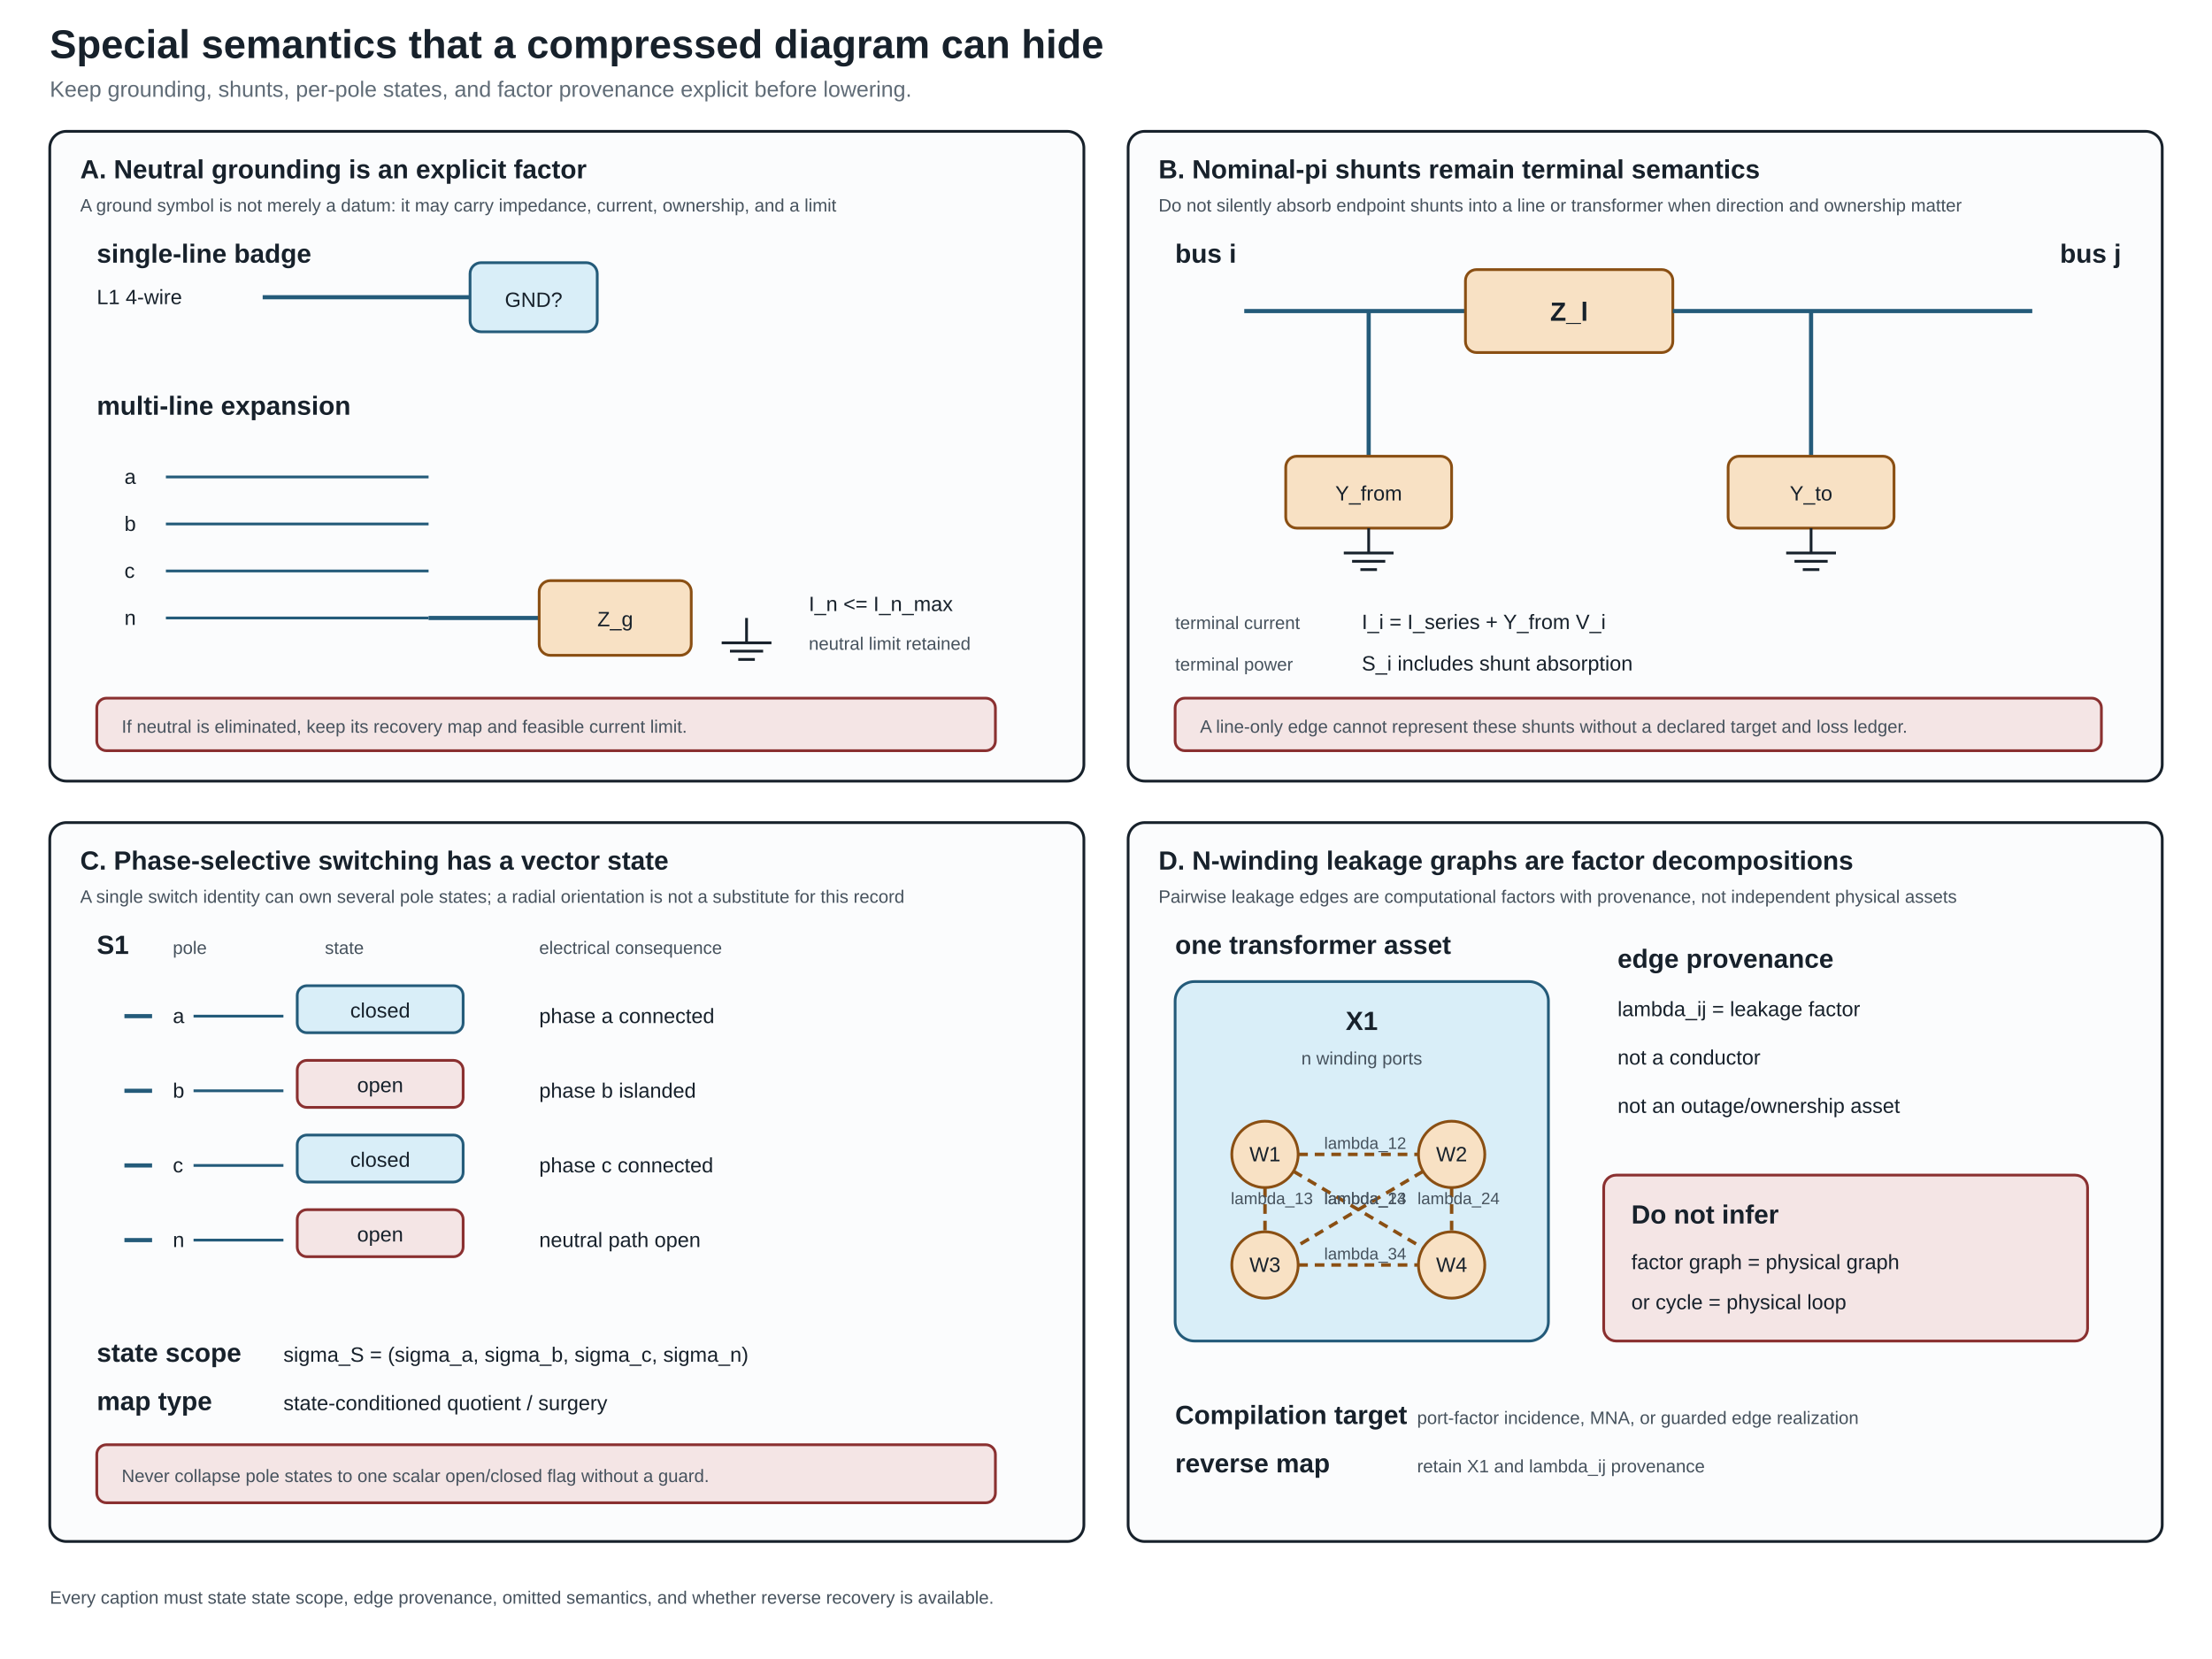
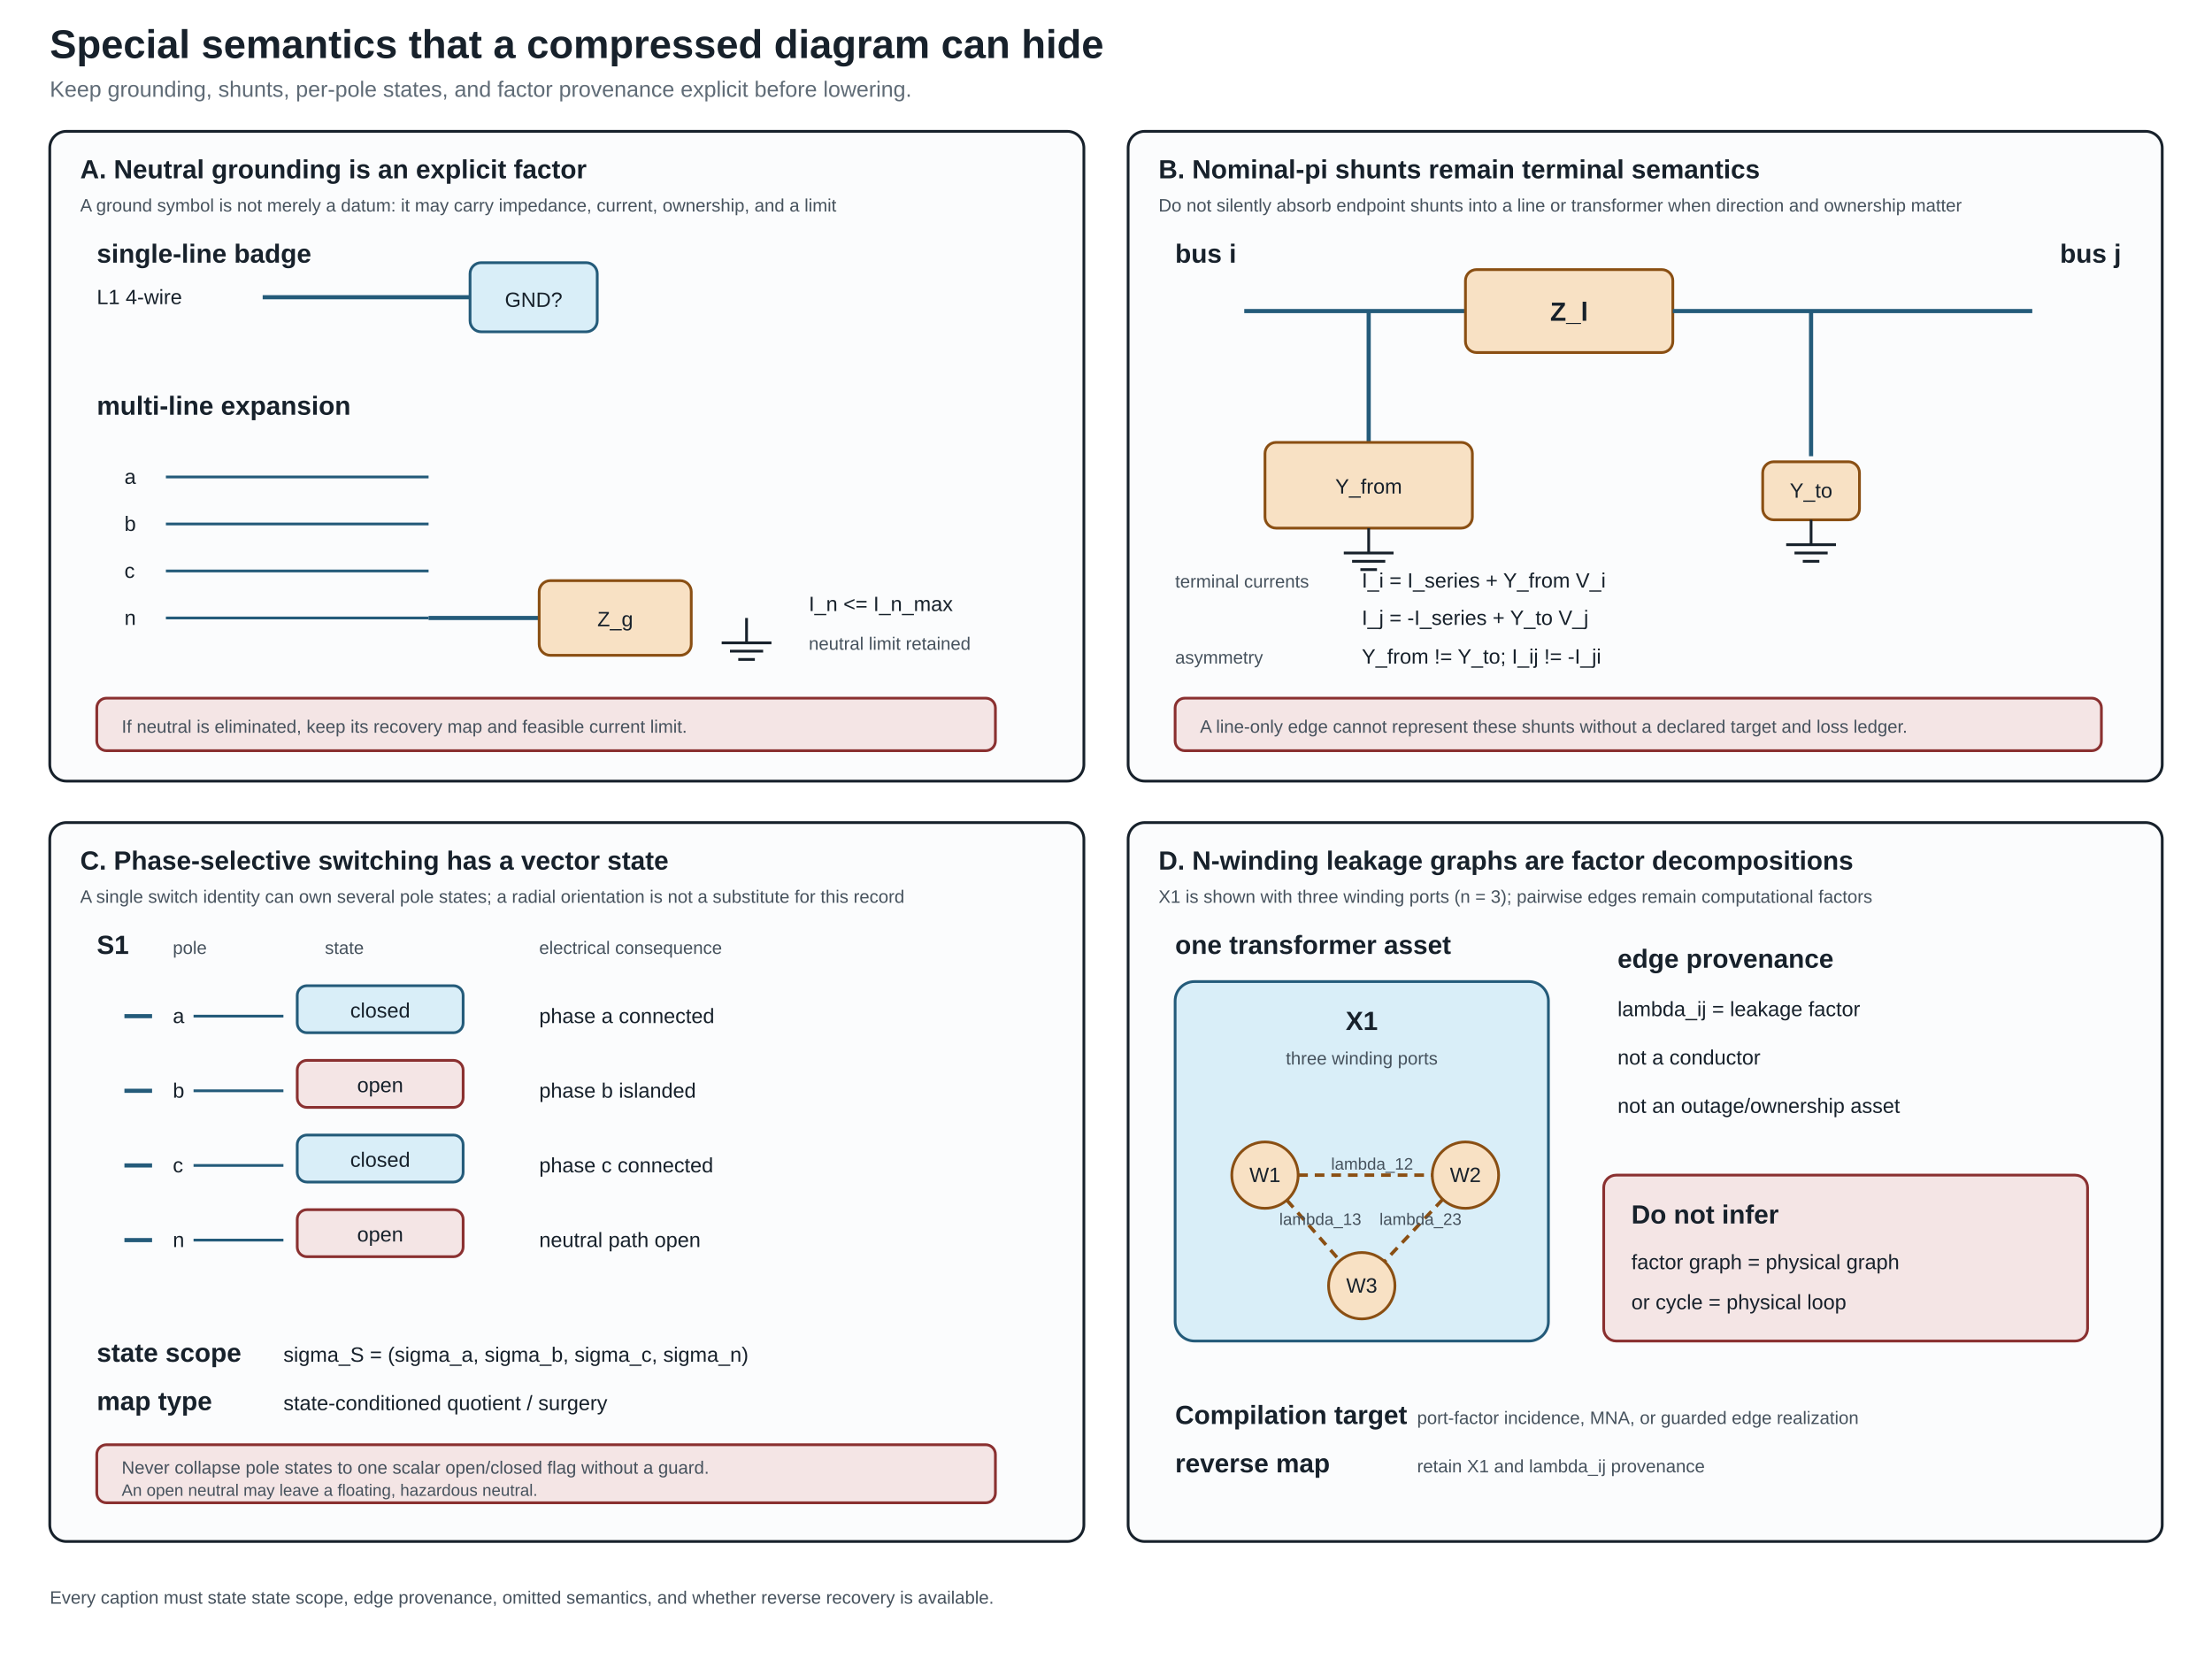
<svg xmlns="http://www.w3.org/2000/svg" width="1600" height="1200" viewBox="0 0 1600 1200">
  <defs>
    <marker id="controlarrow" markerWidth="10" markerHeight="10" refX="8" refY="4" orient="auto">
      <path d="M0,0 L8,4 L0,8 z" fill="#477a55" />
    </marker>
  </defs>
  <rect width="100%" height="100%" fill="white" />
  <style>
text{font-family:Arial,sans-serif;fill:#17212b}.title{font-size:29px;font-weight:bold}.sub{font-size:16px;fill:#5f6b76}
.head{font-size:19px;font-weight:bold}.body{font-size:15px}.small{font-size:13px;fill:#46525d}.tiny{font-size:12px;fill:#46525d}
.panel{fill:#fbfcfd;stroke:#17212b;stroke-width:2}.asset{fill:#d9eef8;stroke:#245b7a;stroke-width:2}
.factor{fill:#f8e1c4;stroke:#8a4f13;stroke-width:2}.aux{fill:#e4f4e7;stroke:#477a55;stroke-width:2}
.wire{stroke:#245b7a;stroke-width:3;fill:none}.bundle{stroke:#245b7a;stroke-width:2;fill:none}
.factorline{stroke:#8a4f13;stroke-width:2.5;stroke-dasharray:7 5;fill:none}
.control{stroke:#477a55;stroke-width:2.5;stroke-dasharray:3 5;fill:none;marker-end:url(#controlarrow)}
.warn{fill:#f4e5e5;stroke:#8a3030;stroke-width:2}.earth{stroke:#17212b;stroke-width:2;fill:none}
</style>
  <text x="36" y="42" class="title" text-anchor="start">Special semantics that a compressed diagram can hide</text>
  <text x="36" y="70" class="sub" text-anchor="start">Keep grounding, shunts, per-pole states, and factor provenance explicit before lowering.</text>
  <rect x="36" y="95" width="748" height="470" rx="12" class="panel" />
  <text x="58" y="129" class="head" text-anchor="start">A. Neutral grounding is an explicit factor</text>
  <text x="58" y="153" class="small" text-anchor="start">A ground symbol is not merely a datum: it may carry impedance, current, ownership, and a limit</text>
  <text x="70" y="190" class="head" text-anchor="start">single-line badge</text>
  <text x="70" y="220" class="body" text-anchor="start">L1  4-wire</text>
  <path d="M190 215 L340 215" class="wire" />
  <rect x="340" y="190" width="92" height="50" rx="8" class="asset" />
  <text x="386" y="222" class="body" text-anchor="middle">GND?</text>
  <text x="70" y="300" class="head" text-anchor="start">multi-line expansion</text>
  <text x="90" y="350" class="body" text-anchor="start">a</text>
  <path d="M120 345 L310 345" class="bundle" />
  <text x="90" y="384" class="body" text-anchor="start">b</text>
  <path d="M120 379 L310 379" class="bundle" />
  <text x="90" y="418" class="body" text-anchor="start">c</text>
  <path d="M120 413 L310 413" class="bundle" />
  <text x="90" y="452" class="body" text-anchor="start">n</text>
  <path d="M120 447 L310 447" class="bundle" />
  <path d="M310 447 L390 447" class="wire" />
  <rect x="390" y="420" width="110" height="54" rx="8" class="factor" />
  <text x="445" y="453" class="body" text-anchor="middle">Z_g</text>
  <path d="M540 447 L540 465" class="earth" />
  <path d="M522 465 L558 465" class="earth" />
  <path d="M528 471 L552 471" class="earth" />
  <path d="M534 477 L546 477" class="earth" />
  <text x="585" y="442" class="body" text-anchor="start">I_n &lt;= I_n_max</text>
  <text x="585" y="470" class="small" text-anchor="start">neutral limit retained</text>
  <rect x="70" y="505" width="650" height="38" rx="7" class="warn" />
  <text x="88" y="530" class="small" text-anchor="start">If neutral is eliminated, keep its recovery map and feasible current limit.</text>
  <rect x="816" y="95" width="748" height="470" rx="12" class="panel" />
  <text x="838" y="129" class="head" text-anchor="start">B. Nominal-pi shunts remain terminal semantics</text>
  <text x="838" y="153" class="small" text-anchor="start">Do not silently absorb endpoint shunts into a line or transformer when direction and ownership matter</text>
  <text x="850" y="190" class="head" text-anchor="start">bus i</text>
  <text x="1490" y="190" class="head" text-anchor="start">bus j</text>
  <path d="M900 225 L1060 225" class="wire" />
  <rect x="1060" y="195" width="150" height="60" rx="8" class="factor" />
  <text x="1135" y="232" class="head" text-anchor="middle">Z_l</text>
  <path d="M1210 225 L1470 225" class="wire" />
  <path d="M990 225 L990 330" class="wire" />
-   <rect x="930" y="330" width="120" height="52" rx="8" class="factor" />
-   <text x="990" y="362" class="body" text-anchor="middle">Y_from</text>
+   <rect x="915" y="320" width="150" height="62" rx="8" class="factor" />
+   <text x="990" y="357" class="body" text-anchor="middle">Y_from</text>
  <path d="M1310 225 L1310 330" class="wire" />
-   <rect x="1250" y="330" width="120" height="52" rx="8" class="factor" />
-   <text x="1310" y="362" class="body" text-anchor="middle">Y_to</text>
+   <rect x="1275" y="334" width="70" height="42" rx="8" class="factor" />
+   <text x="1310" y="360" class="body" text-anchor="middle">Y_to</text>
  <path d="M990 382 L990 400" class="earth" />
  <path d="M972 400 L1008 400" class="earth" />
  <path d="M978 406 L1002 406" class="earth" />
  <path d="M984 412 L996 412" class="earth" />
-   <path d="M1310 382 L1310 400" class="earth" />
-   <path d="M1292 400 L1328 400" class="earth" />
-   <path d="M1298 406 L1322 406" class="earth" />
-   <path d="M1304 412 L1316 412" class="earth" />
-   <text x="850" y="455" class="small" text-anchor="start">terminal current</text>
-   <text x="985" y="455" class="body" text-anchor="start">I_i = I_series + Y_from V_i</text>
-   <text x="850" y="485" class="small" text-anchor="start">terminal power</text>
-   <text x="985" y="485" class="body" text-anchor="start">S_i includes shunt absorption</text>
+   <path d="M1310 376 L1310 394" class="earth" />
+   <path d="M1292 394 L1328 394" class="earth" />
+   <path d="M1298 400 L1322 400" class="earth" />
+   <path d="M1304 406 L1316 406" class="earth" />
+   <text x="850" y="425" class="small" text-anchor="start">terminal currents</text>
+   <text x="985" y="425" class="body" text-anchor="start">I_i = I_series + Y_from V_i</text>
+   <text x="985" y="452" class="body" text-anchor="start">I_j = -I_series + Y_to V_j</text>
+   <text x="850" y="480" class="small" text-anchor="start">asymmetry</text>
+   <text x="985" y="480" class="body" text-anchor="start">Y_from != Y_to; I_ij != -I_ji</text>
  <rect x="850" y="505" width="670" height="38" rx="7" class="warn" />
  <text x="868" y="530" class="small" text-anchor="start">A line-only edge cannot represent these shunts without a declared target and loss ledger.</text>
  <rect x="36" y="595" width="748" height="520" rx="12" class="panel" />
  <text x="58" y="629" class="head" text-anchor="start">C. Phase-selective switching has a vector state</text>
  <text x="58" y="653" class="small" text-anchor="start">A single switch identity can own several pole states; a radial orientation is not a substitute for this record</text>
  <text x="70" y="690" class="head" text-anchor="start">S1</text>
  <text x="125" y="690" class="small" text-anchor="start">pole</text>
  <text x="235" y="690" class="small" text-anchor="start">state</text>
  <text x="390" y="690" class="small" text-anchor="start">electrical consequence</text>
  <text x="125" y="740" class="body" text-anchor="start">a</text>
  <rect x="215" y="713" width="120" height="34" rx="7" class="asset" />
  <text x="275" y="736" class="body" text-anchor="middle">closed</text>
  <text x="390" y="740" class="body" text-anchor="start">phase a connected</text>
  <path d="M90 735 L110 735" class="wire" />
  <path d="M140 735 L205 735" class="bundle" />
  <text x="125" y="794" class="body" text-anchor="start">b</text>
  <rect x="215" y="767" width="120" height="34" rx="7" class="warn" />
  <text x="275" y="790" class="body" text-anchor="middle">open</text>
  <text x="390" y="794" class="body" text-anchor="start">phase b islanded</text>
  <path d="M90 789 L110 789" class="wire" />
  <path d="M140 789 L205 789" class="bundle" />
  <text x="125" y="848" class="body" text-anchor="start">c</text>
  <rect x="215" y="821" width="120" height="34" rx="7" class="asset" />
  <text x="275" y="844" class="body" text-anchor="middle">closed</text>
  <text x="390" y="848" class="body" text-anchor="start">phase c connected</text>
  <path d="M90 843 L110 843" class="wire" />
  <path d="M140 843 L205 843" class="bundle" />
  <text x="125" y="902" class="body" text-anchor="start">n</text>
  <rect x="215" y="875" width="120" height="34" rx="7" class="warn" />
  <text x="275" y="898" class="body" text-anchor="middle">open</text>
  <text x="390" y="902" class="body" text-anchor="start">neutral path open</text>
  <path d="M90 897 L110 897" class="wire" />
  <path d="M140 897 L205 897" class="bundle" />
  <text x="70" y="985" class="head" text-anchor="start">state scope</text>
  <text x="205" y="985" class="body" text-anchor="start">sigma_S = (sigma_a, sigma_b, sigma_c, sigma_n)</text>
  <text x="70" y="1020" class="head" text-anchor="start">map type</text>
  <text x="205" y="1020" class="body" text-anchor="start">state-conditioned quotient / surgery</text>
  <rect x="70" y="1045" width="650" height="42" rx="7" class="warn" />
-   <text x="88" y="1072" class="small" text-anchor="start">Never collapse pole states to one scalar open/closed flag without a guard.</text>
+   <text x="88" y="1066" class="small" text-anchor="start">Never collapse pole states to one scalar open/closed flag without a guard.</text>
+   <text x="88" y="1082" class="tiny" text-anchor="start">An open neutral may leave a floating, hazardous neutral.</text>
  <rect x="816" y="595" width="748" height="520" rx="12" class="panel" />
  <text x="838" y="629" class="head" text-anchor="start">D. N-winding leakage graphs are factor decompositions</text>
-   <text x="838" y="653" class="small" text-anchor="start">Pairwise leakage edges are computational factors with provenance, not independent physical assets</text>
+   <text x="838" y="653" class="small" text-anchor="start">X1 is shown with three winding ports (n = 3); pairwise edges remain computational factors</text>
  <text x="850" y="690" class="head" text-anchor="start">one transformer asset</text>
  <rect x="850" y="710" width="270" height="260" rx="14" class="asset" />
  <text x="985" y="745" class="head" text-anchor="middle">X1</text>
-   <text x="985" y="770" class="small" text-anchor="middle">n winding ports</text>
-   <path d="M915 835 L1050 835" class="factorline" />
-   <text x="987.5" y="831.0" class="tiny" text-anchor="middle">lambda_12</text>
-   <path d="M915 835 L915 915" class="factorline" />
-   <text x="920.0" y="871.0" class="tiny" text-anchor="middle">lambda_13</text>
-   <path d="M915 835 L1050 915" class="factorline" />
-   <text x="987.5" y="871.0" class="tiny" text-anchor="middle">lambda_14</text>
-   <path d="M1050 835 L915 915" class="factorline" />
-   <text x="987.5" y="871.0" class="tiny" text-anchor="middle">lambda_23</text>
-   <path d="M1050 835 L1050 915" class="factorline" />
-   <text x="1055.0" y="871.0" class="tiny" text-anchor="middle">lambda_24</text>
-   <path d="M915 915 L1050 915" class="factorline" />
-   <text x="987.5" y="911.0" class="tiny" text-anchor="middle">lambda_34</text>
-   <circle cx="915" cy="835" r="24" class="factor" />
-   <text x="915" y="840" class="body" text-anchor="middle">W1</text>
-   <circle cx="1050" cy="835" r="24" class="factor" />
-   <text x="1050" y="840" class="body" text-anchor="middle">W2</text>
-   <circle cx="915" cy="915" r="24" class="factor" />
-   <text x="915" y="920" class="body" text-anchor="middle">W3</text>
-   <circle cx="1050" cy="915" r="24" class="factor" />
-   <text x="1050" y="920" class="body" text-anchor="middle">W4</text>
+   <text x="985" y="770" class="small" text-anchor="middle">three winding ports</text>
+   <path d="M915 850 L1060 850" class="factorline" />
+   <text x="992.5" y="846.0" class="tiny" text-anchor="middle">lambda_12</text>
+   <path d="M915 850 L985 930" class="factorline" />
+   <text x="955.0" y="886.0" class="tiny" text-anchor="middle">lambda_13</text>
+   <path d="M1060 850 L985 930" class="factorline" />
+   <text x="1027.5" y="886.0" class="tiny" text-anchor="middle">lambda_23</text>
+   <circle cx="915" cy="850" r="24" class="factor" />
+   <text x="915" y="855" class="body" text-anchor="middle">W1</text>
+   <circle cx="1060" cy="850" r="24" class="factor" />
+   <text x="1060" y="855" class="body" text-anchor="middle">W2</text>
+   <circle cx="985" cy="930" r="24" class="factor" />
+   <text x="985" y="935" class="body" text-anchor="middle">W3</text>
  <text x="1170" y="700" class="head" text-anchor="start">edge provenance</text>
  <text x="1170" y="735" class="body" text-anchor="start">lambda_ij = leakage factor</text>
  <text x="1170" y="770" class="body" text-anchor="start">not a conductor</text>
  <text x="1170" y="805" class="body" text-anchor="start">not an outage/ownership asset</text>
  <rect x="1160" y="850" width="350" height="120" rx="9" class="warn" />
  <text x="1180" y="885" class="head" text-anchor="start">Do not infer</text>
  <text x="1180" y="918" class="body" text-anchor="start">factor graph = physical graph</text>
  <text x="1180" y="947" class="body" text-anchor="start">or cycle = physical loop</text>
  <text x="850" y="1030" class="head" text-anchor="start">Compilation target</text>
  <text x="1025" y="1030" class="small" text-anchor="start">port-factor incidence, MNA, or guarded edge realization</text>
  <text x="850" y="1065" class="head" text-anchor="start">reverse map</text>
  <text x="1025" y="1065" class="small" text-anchor="start">retain X1 and lambda_ij provenance</text>
  <text x="36" y="1160" class="small" text-anchor="start">Every caption must state state scope, edge provenance, omitted semantics, and whether reverse recovery is available.</text>
</svg>
